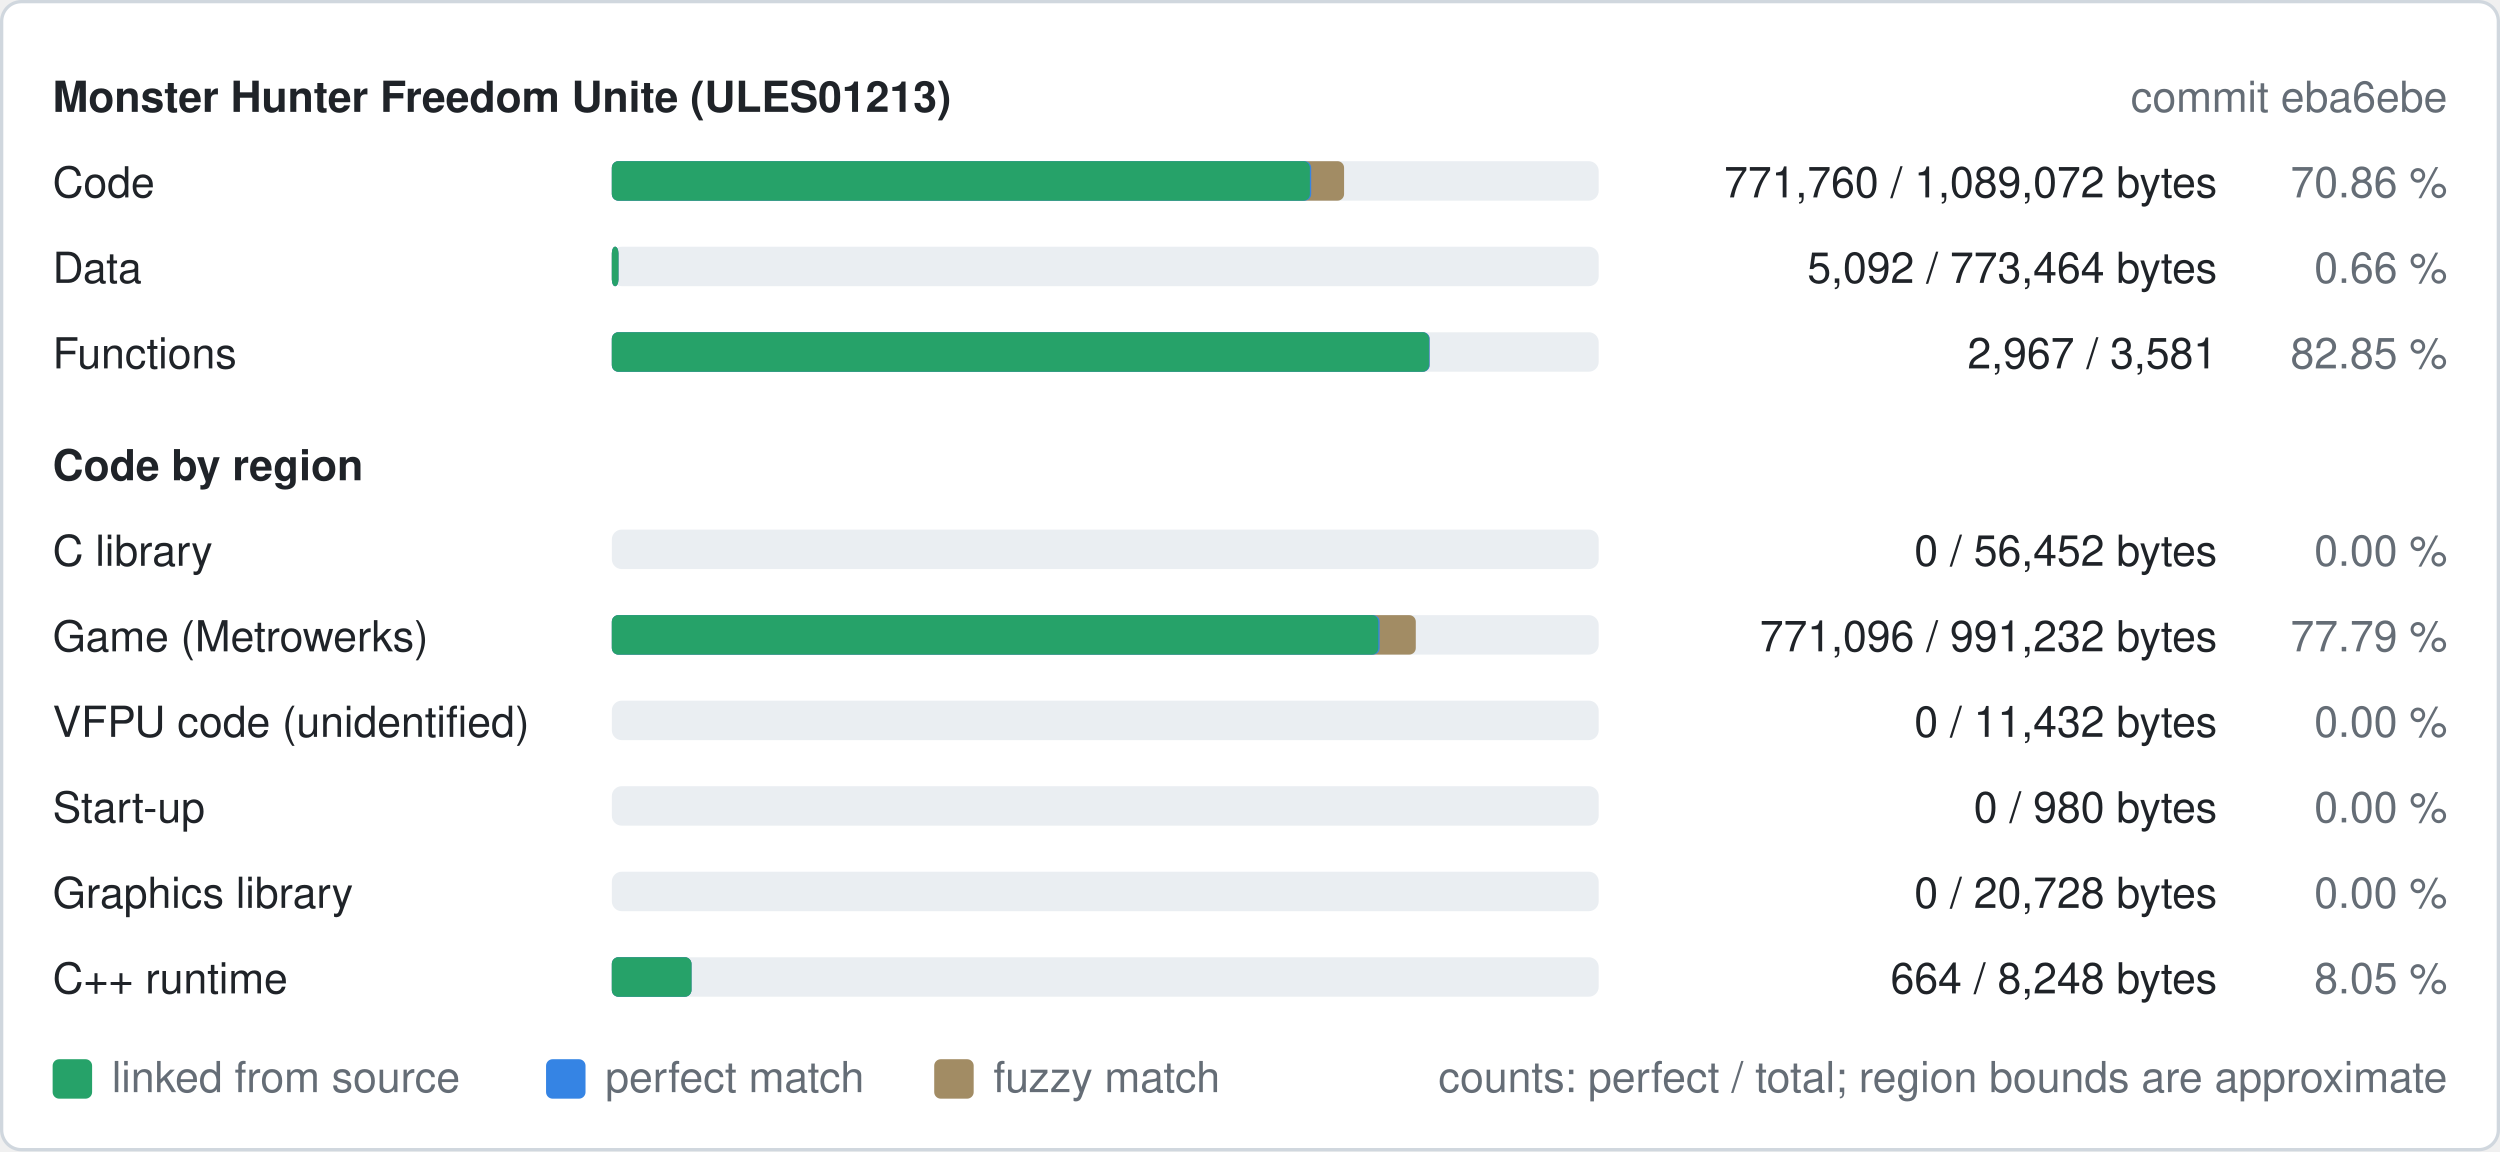
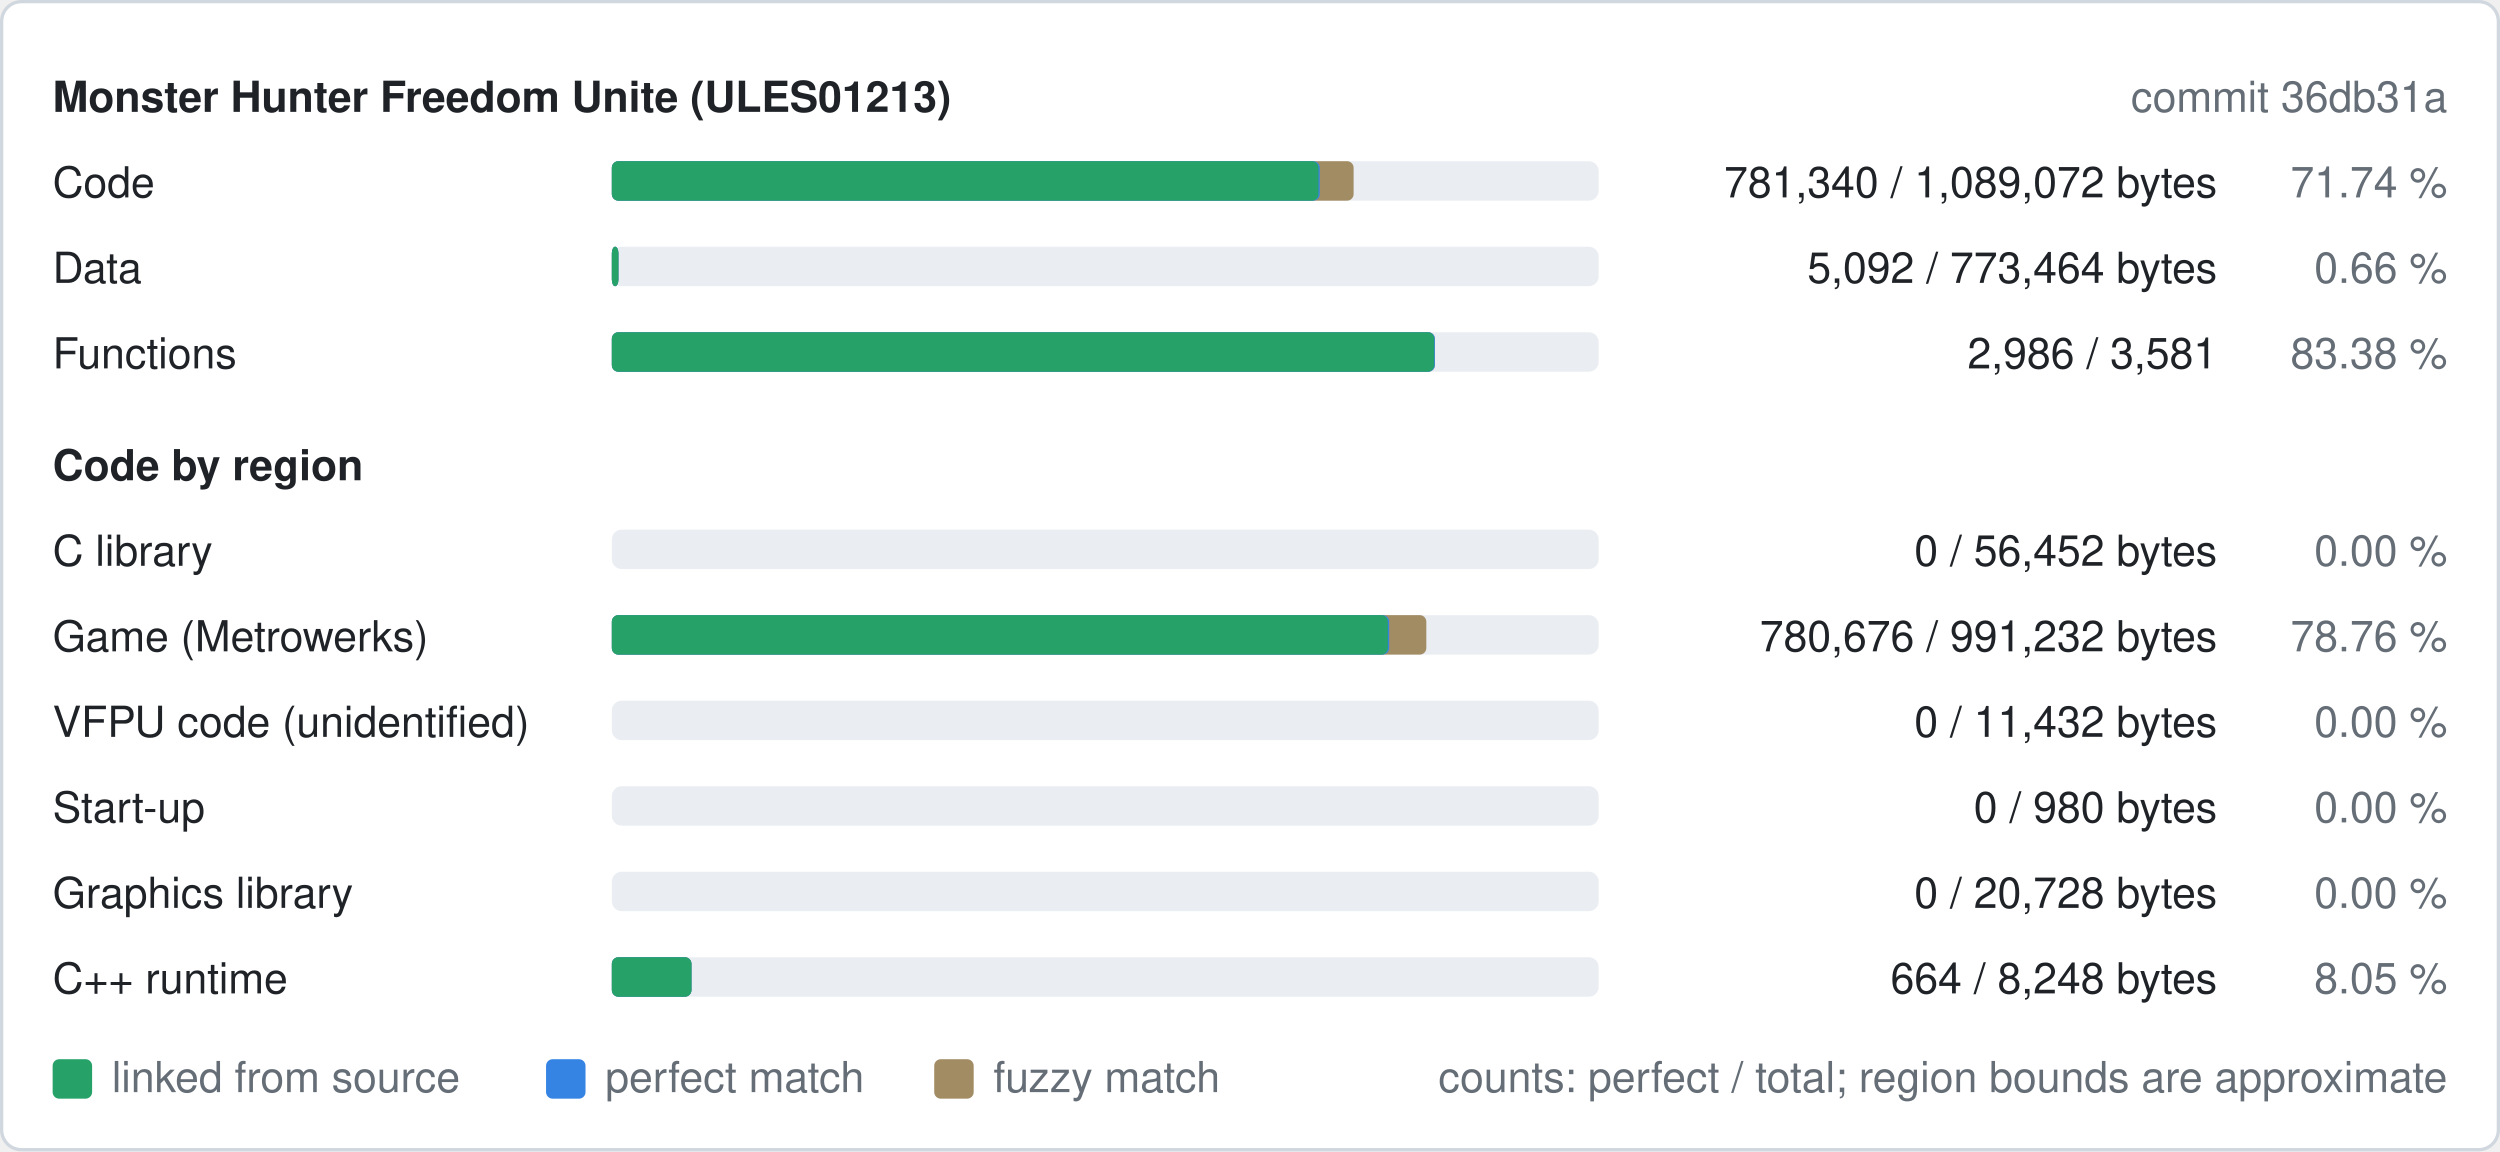
<svg xmlns="http://www.w3.org/2000/svg" width="760" height="350" viewBox="0 0 760 350" role="img" aria-label="Decompilation progress of ULES01213">
  <style>
text{font-family:-apple-system,BlinkMacSystemFont,"Segoe UI",Helvetica,Arial,sans-serif;font-size:13px}
.b{font-weight:600}
.bg{fill:#ffffff;stroke:#d0d7de}.t{fill:#1f2328}.m{fill:#656d76}.track{fill:#eaeef2}.fuzzy{fill:#a28c64}.perfect{fill:#3584e4}.linked{fill:#26a269}
@media (prefers-color-scheme: dark){.bg{fill:#0d1117;stroke:#30363d}.t{fill:#e6edf3}.m{fill:#8d96a0}.track{fill:#21262d}.fuzzy{fill:#a28c64}.perfect{fill:#3584e4}.linked{fill:#2ec27e}}
</style>
  <rect class="bg" x="0.5" y="0.5" width="759" height="349" rx="6" />
  <text class="t b" x="16" y="34">Monster Hunter Freedom Unite (ULES01213)</text>
-   <text class="m" x="744" y="34" text-anchor="end">commit eba6ebe</text>
+   <text class="m" x="744" y="34" text-anchor="end">commit 36db31a</text>
  <text class="t" x="16" y="60">Code</text>
  <rect class="track" x="186" y="49" width="300" height="12" rx="3" />
-   <rect class="fuzzy" x="186" y="49" width="222.6" height="12" rx="2" />
-   <rect class="perfect" x="186" y="49" width="212.6" height="12" rx="2" />
-   <rect class="linked" x="186" y="49" width="212.2" height="12" rx="2" />
-   <text class="t" x="674" y="60" text-anchor="end">771,760 / 1,089,072 bytes</text>
-   <text class="m" x="744" y="60" text-anchor="end">70.86 %</text>
+   <rect class="fuzzy" x="186" y="49" width="225.5" height="12" rx="2" />
+   <rect class="perfect" x="186" y="49" width="215.2" height="12" rx="2" />
+   <rect class="linked" x="186" y="49" width="214.8" height="12" rx="2" />
+   <text class="t" x="674" y="60" text-anchor="end">781,340 / 1,089,072 bytes</text>
+   <text class="m" x="744" y="60" text-anchor="end">71.74 %</text>
  <text class="t" x="16" y="86">Data</text>
  <rect class="track" x="186" y="75" width="300" height="12" rx="3" />
  <rect class="fuzzy" x="186" y="75" width="2.0" height="12" rx="2" />
  <rect class="perfect" x="186" y="75" width="2.0" height="12" rx="2" />
  <rect class="linked" x="186" y="75" width="2.0" height="12" rx="2" />
  <text class="t" x="674" y="86" text-anchor="end">5,092 / 773,464 bytes</text>
  <text class="m" x="744" y="86" text-anchor="end">0.66 %</text>
  <text class="t" x="16" y="112">Functions</text>
  <rect class="track" x="186" y="101" width="300" height="12" rx="3" />
-   <rect class="fuzzy" x="186" y="101" width="248.6" height="12" rx="2" />
-   <rect class="perfect" x="186" y="101" width="248.6" height="12" rx="2" />
-   <rect class="linked" x="186" y="101" width="248.4" height="12" rx="2" />
-   <text class="t" x="674" y="112" text-anchor="end">2,967 / 3,581</text>
-   <text class="m" x="744" y="112" text-anchor="end">82.85 %</text>
+   <rect class="fuzzy" x="186" y="101" width="250.2" height="12" rx="2" />
+   <rect class="perfect" x="186" y="101" width="250.2" height="12" rx="2" />
+   <rect class="linked" x="186" y="101" width="250.0" height="12" rx="2" />
+   <text class="t" x="674" y="112" text-anchor="end">2,986 / 3,581</text>
+   <text class="m" x="744" y="112" text-anchor="end">83.38 %</text>
  <text class="t b" x="16" y="146">Code by region</text>
  <text class="t" x="16" y="172">C library</text>
  <rect class="track" x="186" y="161" width="300" height="12" rx="3" />
  <text class="t" x="674" y="172" text-anchor="end">0 / 56,452 bytes</text>
  <text class="m" x="744" y="172" text-anchor="end">0.00 %</text>
  <text class="t" x="16" y="198">Game (Metrowerks)</text>
  <rect class="track" x="186" y="187" width="300" height="12" rx="3" />
-   <rect class="fuzzy" x="186" y="187" width="244.4" height="12" rx="2" />
-   <rect class="perfect" x="186" y="187" width="233.4" height="12" rx="2" />
-   <rect class="linked" x="186" y="187" width="233.0" height="12" rx="2" />
-   <text class="t" x="674" y="198" text-anchor="end">771,096 / 991,232 bytes</text>
-   <text class="m" x="744" y="198" text-anchor="end">77.79 %</text>
+   <rect class="fuzzy" x="186" y="187" width="247.6" height="12" rx="2" />
+   <rect class="perfect" x="186" y="187" width="236.3" height="12" rx="2" />
+   <rect class="linked" x="186" y="187" width="235.9" height="12" rx="2" />
+   <text class="t" x="674" y="198" text-anchor="end">780,676 / 991,232 bytes</text>
+   <text class="m" x="744" y="198" text-anchor="end">78.76 %</text>
  <text class="t" x="16" y="224">VFPU code (unidentified)</text>
  <rect class="track" x="186" y="213" width="300" height="12" rx="3" />
  <text class="t" x="674" y="224" text-anchor="end">0 / 11,432 bytes</text>
  <text class="m" x="744" y="224" text-anchor="end">0.00 %</text>
  <text class="t" x="16" y="250">Start-up</text>
  <rect class="track" x="186" y="239" width="300" height="12" rx="3" />
  <text class="t" x="674" y="250" text-anchor="end">0 / 980 bytes</text>
  <text class="m" x="744" y="250" text-anchor="end">0.00 %</text>
  <text class="t" x="16" y="276">Graphics library</text>
  <rect class="track" x="186" y="265" width="300" height="12" rx="3" />
  <text class="t" x="674" y="276" text-anchor="end">0 / 20,728 bytes</text>
  <text class="m" x="744" y="276" text-anchor="end">0.00 %</text>
  <text class="t" x="16" y="302">C++ runtime</text>
  <rect class="track" x="186" y="291" width="300" height="12" rx="3" />
  <rect class="fuzzy" x="186" y="291" width="24.2" height="12" rx="2" />
  <rect class="perfect" x="186" y="291" width="24.2" height="12" rx="2" />
  <rect class="linked" x="186" y="291" width="24.2" height="12" rx="2" />
  <text class="t" x="674" y="302" text-anchor="end">664 / 8,248 bytes</text>
  <text class="m" x="744" y="302" text-anchor="end">8.05 %</text>
  <rect class="linked" x="16" y="322" width="12" height="12" rx="2" />
  <text class="m" x="34" y="332">linked from source</text>
  <rect class="perfect" x="166" y="322" width="12" height="12" rx="2" />
  <text class="m" x="184" y="332">perfect match</text>
  <rect class="fuzzy" x="284" y="322" width="12" height="12" rx="2" />
  <text class="m" x="302" y="332">fuzzy match</text>
  <text class="m" x="744" y="332" text-anchor="end">counts: perfect / total; region bounds are approximate</text>
</svg>
